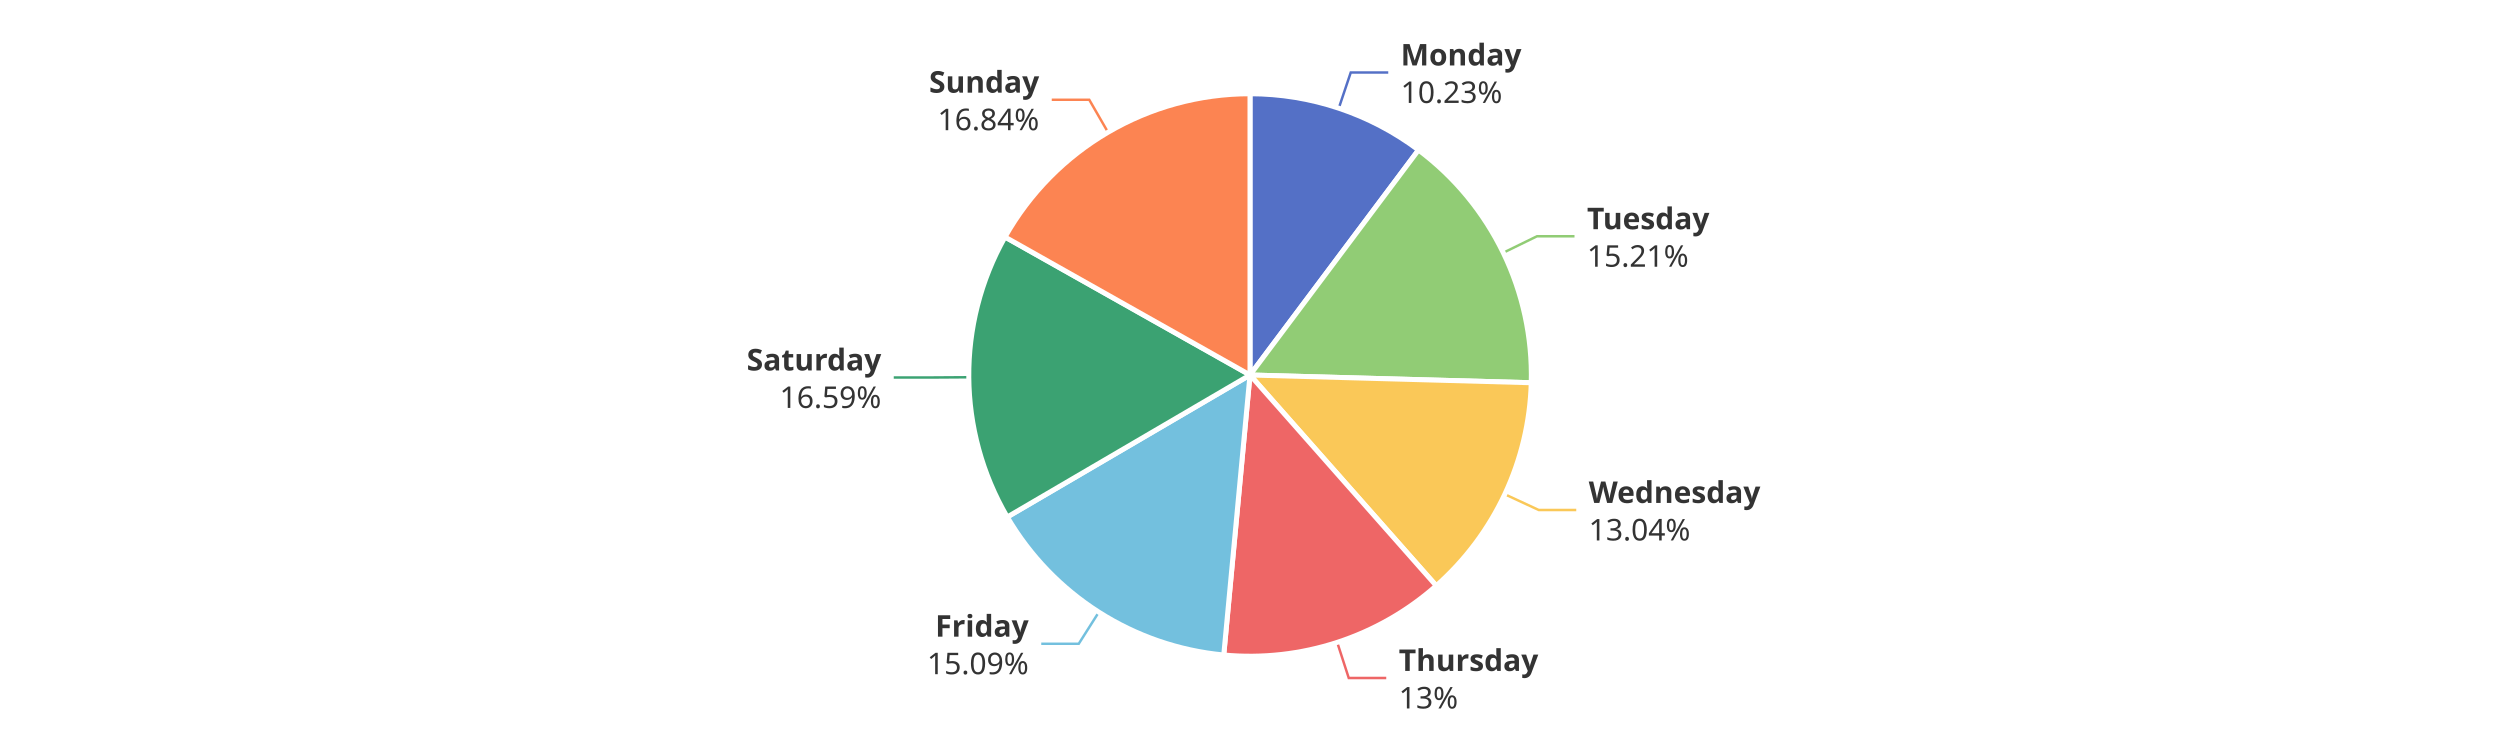
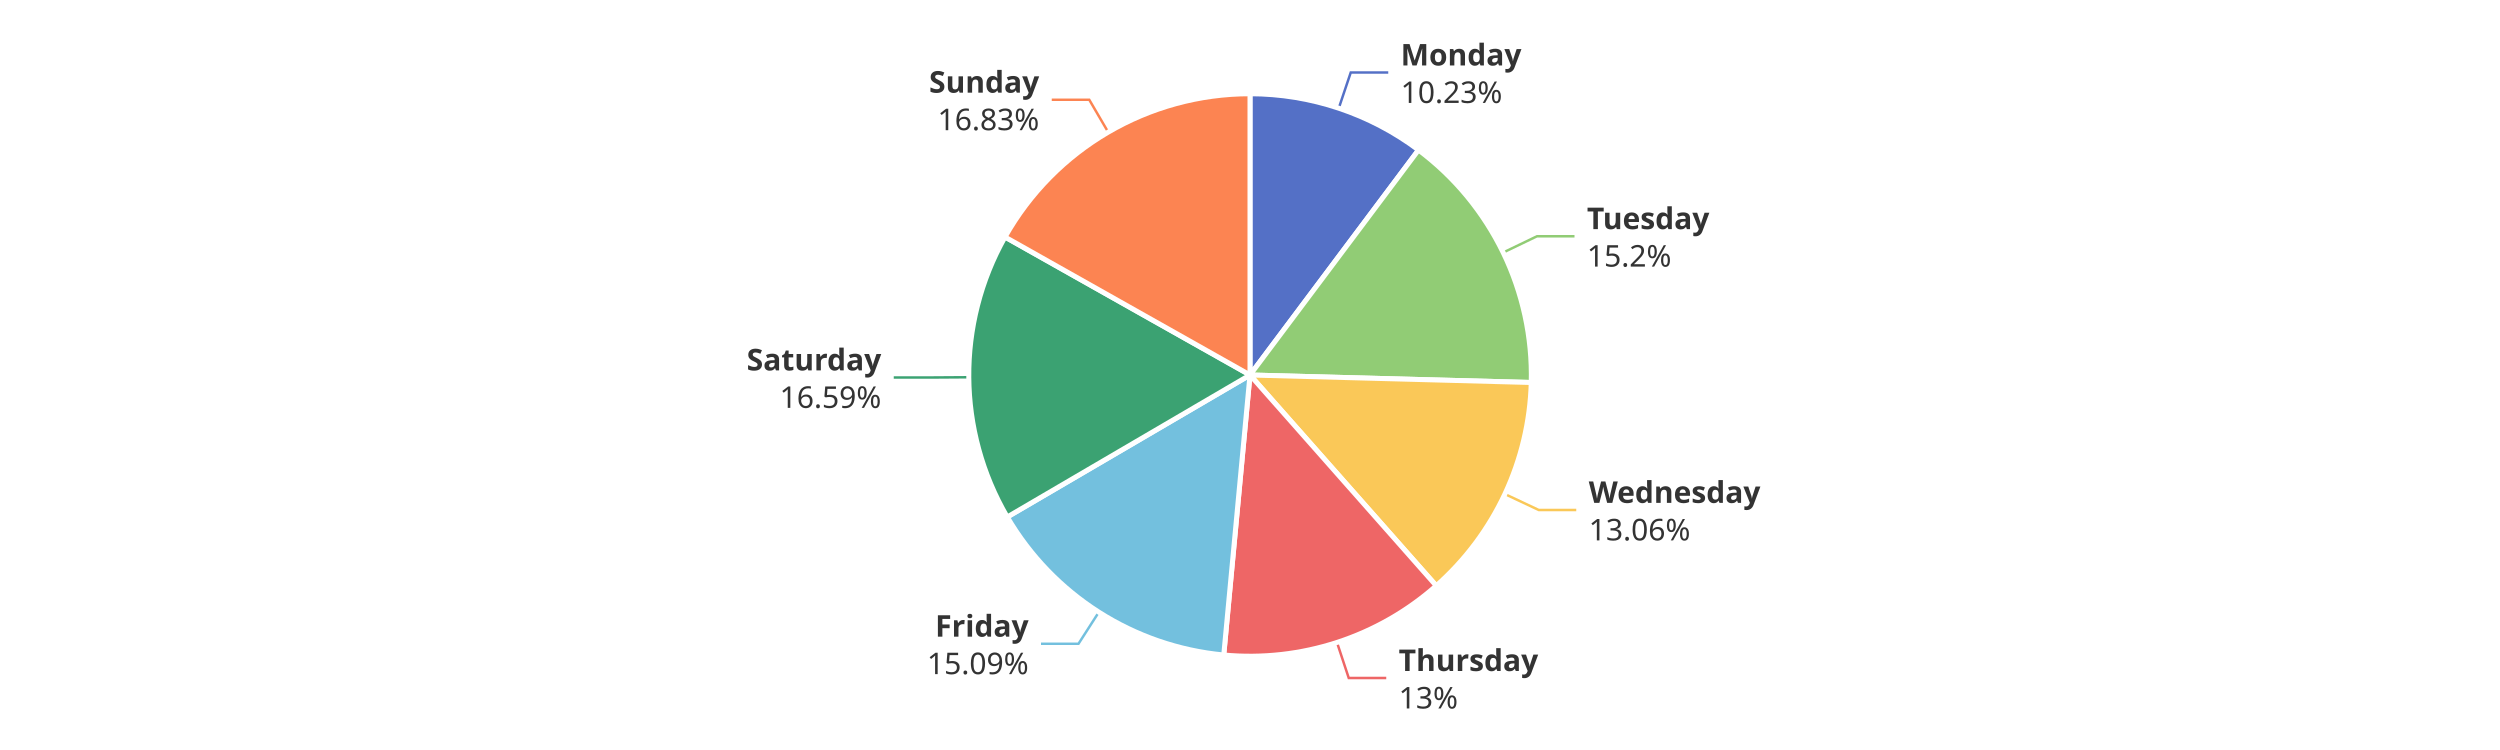
<svg xmlns="http://www.w3.org/2000/svg" width="1000" height="300" version="1.1" baseProfile="full" viewBox="0 0 1000 300">
  <rect width="1000" height="300" x="0" y="0" id="0" fill="#ffffff" />
  <polyline points="535.5 43.3 540.3 29 555.3 29" fill="none" stroke="#5470c6" />
-   <polyline points="601.3 101.1 614.8 94.5 629.8 94.5" fill="none" stroke="#91cc75" />
-   <polyline points="601.9 197.7 615.5 204 630.5 204" fill="none" stroke="#fac858" />
-   <polyline points="534.9 257 539.5 271.2 554.5 271.2" fill="none" stroke="#ee6666" />
-   <polyline points="439.5 244.9 431.5 257.5 416.5 257.5" fill="none" stroke="#73c0de" />
+   <polyline points="601.3 101 614.8 94.5 629.8 94.5" fill="none" stroke="#91cc75" />
+   <polyline points="601.9 197.6 615.5 204 630.5 204" fill="none" stroke="#fac858" />
+   <polyline points="534.8 257 539.5 271.2 554.5 271.2" fill="none" stroke="#ee6666" />
+   <polyline points="439.5 244.9 431.4 257.5 416.4 257.5" fill="none" stroke="#73c0de" />
  <polyline points="387.5 150.9 372.5 151 357.5 151" fill="none" stroke="#3ba272" />
-   <polyline points="443.2 52.9 435.7 39.9 420.7 39.9" fill="none" stroke="#fc8452" />
+   <polyline points="443.3 52.9 435.7 39.9 420.7 39.9" fill="none" stroke="#fc8452" />
  <path d="M500 37.5A112.5 112.5 0 0 1 567.4 60L500 150Z" fill="#5470c6" stroke="#fff" stroke-width="2" stroke-linejoin="round" />
-   <path d="M567.4 60A112.5 112.5 0 0 1 612.5 153.1L500 150Z" fill="#91cc75" stroke="#fff" stroke-width="2" stroke-linejoin="round" />
-   <path d="M612.5 153.1A112.5 112.5 0 0 1 574.5 234.3L500 150Z" fill="#fac858" stroke="#fff" stroke-width="2" stroke-linejoin="round" />
+   <path d="M567.4 60A112.5 112.5 0 0 1 612.5 153L500 150Z" fill="#91cc75" stroke="#fff" stroke-width="2" stroke-linejoin="round" />
+   <path d="M612.5 153A112.5 112.5 0 0 1 574.5 234.3L500 150Z" fill="#fac858" stroke="#fff" stroke-width="2" stroke-linejoin="round" />
  <path d="M574.5 234.3A112.5 112.5 0 0 1 489.5 262L500 150Z" fill="#ee6666" stroke="#fff" stroke-width="2" stroke-linejoin="round" />
  <path d="M489.5 262A112.5 112.5 0 0 1 402.9 206.8L500 150Z" fill="#73c0de" stroke="#fff" stroke-width="2" stroke-linejoin="round" />
  <path d="M402.9 206.8A112.5 112.5 0 0 1 402 94.8L500 150Z" fill="#3ba272" stroke="#fff" stroke-width="2" stroke-linejoin="round" />
  <path d="M402 94.8A112.5 112.5 0 0 1 500 37.5L500 150Z" fill="#fc8452" stroke="#fff" stroke-width="2" stroke-linejoin="round" />
-   <path d="M0 -15l42.8 0l0 30l-42.8 0Z" transform="translate(560.2787 29.0294)" fill="none" />
-   <text dominant-baseline="central" text-anchor="start" style="font-size:12px;font-family:sans-serif;font-weight:bold;" y="-7.5" transform="translate(560.2787 29.0294)" fill="#333" stroke="rgb(255,255,255)" stroke-width="2" paint-order="stroke" stroke-miterlimit="2">Monday</text>
-   <text dominant-baseline="central" text-anchor="start" style="font-size:12px;font-family:sans-serif;" y="7.5" transform="translate(560.2787 29.0294)" fill="#333" stroke="rgb(255,255,255)" stroke-width="2" paint-order="stroke" stroke-miterlimit="2">10.23%</text>
-   <path d="M0 -15l46.2 0l0 30l-46.2 0Z" transform="translate(634.8027 94.5329)" fill="none" />
-   <text dominant-baseline="central" text-anchor="start" style="font-size:12px;font-family:sans-serif;font-weight:bold;" y="-7.5" transform="translate(634.8027 94.5329)" fill="#333" stroke="rgb(255,255,255)" stroke-width="2" paint-order="stroke" stroke-miterlimit="2">Tuesday</text>
-   <text dominant-baseline="central" text-anchor="start" style="font-size:12px;font-family:sans-serif;" y="7.5" transform="translate(634.8027 94.5329)" fill="#333" stroke="rgb(255,255,255)" stroke-width="2" paint-order="stroke" stroke-miterlimit="2">15.21%</text>
-   <path d="M0 -15l63.6 0l0 30l-63.6 0Z" transform="translate(635.4907 204.0199)" fill="none" />
-   <text dominant-baseline="central" text-anchor="start" style="font-size:12px;font-family:sans-serif;font-weight:bold;" y="-7.5" transform="translate(635.4907 204.0199)" fill="#333" stroke="rgb(255,255,255)" stroke-width="2" paint-order="stroke" stroke-miterlimit="2">Wednesday</text>
-   <text dominant-baseline="central" text-anchor="start" style="font-size:12px;font-family:sans-serif;" y="7.5" transform="translate(635.4907 204.0199)" fill="#333" stroke="rgb(255,255,255)" stroke-width="2" paint-order="stroke" stroke-miterlimit="2">13.04%</text>
-   <path d="M0 -15l50.2 0l0 30l-50.2 0Z" transform="translate(559.5178 271.2213)" fill="none" />
-   <text dominant-baseline="central" text-anchor="start" style="font-size:12px;font-family:sans-serif;font-weight:bold;" y="-7.5" transform="translate(559.5178 271.2213)" fill="#333" stroke="rgb(255,255,255)" stroke-width="2" paint-order="stroke" stroke-miterlimit="2">Thursday</text>
-   <text dominant-baseline="central" text-anchor="start" style="font-size:12px;font-family:sans-serif;" y="7.5" transform="translate(559.5178 271.2213)" fill="#333" stroke="rgb(255,255,255)" stroke-width="2" paint-order="stroke" stroke-miterlimit="2">13%</text>
-   <path d="M-40.9 -15l40.9 0l0 30l-40.9 0Z" transform="translate(411.4732 257.519)" fill="none" />
-   <text dominant-baseline="central" text-anchor="end" style="font-size:12px;font-family:sans-serif;font-weight:bold;" y="-7.5" transform="translate(411.4732 257.519)" fill="#333" stroke="rgb(255,255,255)" stroke-width="2" paint-order="stroke" stroke-miterlimit="2">Friday</text>
-   <text dominant-baseline="central" text-anchor="end" style="font-size:12px;font-family:sans-serif;" y="7.5" transform="translate(411.4732 257.519)" fill="#333" stroke="rgb(255,255,255)" stroke-width="2" paint-order="stroke" stroke-miterlimit="2">15.09%</text>
-   <path d="M-48.2 -15l48.2 0l0 30l-48.2 0Z" transform="translate(352.5041 151.0215)" fill="none" />
-   <text dominant-baseline="central" text-anchor="end" style="font-size:12px;font-family:sans-serif;font-weight:bold;" y="-7.5" transform="translate(352.5041 151.0215)" fill="#333" stroke="rgb(255,255,255)" stroke-width="2" paint-order="stroke" stroke-miterlimit="2">Saturday</text>
-   <text dominant-baseline="central" text-anchor="end" style="font-size:12px;font-family:sans-serif;" y="7.5" transform="translate(352.5041 151.0215)" fill="#333" stroke="rgb(255,255,255)" stroke-width="2" paint-order="stroke" stroke-miterlimit="2">16.59%</text>
-   <path d="M-40.9 -15l40.9 0l0 30l-40.9 0Z" transform="translate(415.6784 39.9137)" fill="none" />
-   <text dominant-baseline="central" text-anchor="end" style="font-size:12px;font-family:sans-serif;font-weight:bold;" y="-7.5" transform="translate(415.6784 39.9137)" fill="#333" stroke="rgb(255,255,255)" stroke-width="2" paint-order="stroke" stroke-miterlimit="2">Sunday</text>
-   <text dominant-baseline="central" text-anchor="end" style="font-size:12px;font-family:sans-serif;" y="7.5" transform="translate(415.6784 39.9137)" fill="#333" stroke="rgb(255,255,255)" stroke-width="2" paint-order="stroke" stroke-miterlimit="2">16.84%</text>
+   <path d="M0 -15l42.8 0l0 30l-42.8 0Z" transform="translate(560.2748 29.0281)" fill="none" />
+   <text dominant-baseline="central" text-anchor="start" style="font-size:12px;font-family:sans-serif;font-weight:bold;" y="-7.5" transform="translate(560.2748 29.0281)" fill="#333" stroke="rgb(255,255,255)" stroke-width="2" paint-order="stroke" stroke-miterlimit="2">Monday</text>
+   <text dominant-baseline="central" text-anchor="start" style="font-size:12px;font-family:sans-serif;" y="7.5" transform="translate(560.2748 29.0281)" fill="#333" stroke="rgb(255,255,255)" stroke-width="2" paint-order="stroke" stroke-miterlimit="2">10.23%</text>
+   <path d="M0 -15l46.2 0l0 30l-46.2 0Z" transform="translate(634.779 94.484)" fill="none" />
+   <text dominant-baseline="central" text-anchor="start" style="font-size:12px;font-family:sans-serif;font-weight:bold;" y="-7.5" transform="translate(634.779 94.484)" fill="#333" stroke="rgb(255,255,255)" stroke-width="2" paint-order="stroke" stroke-miterlimit="2">Tuesday</text>
+   <text dominant-baseline="central" text-anchor="start" style="font-size:12px;font-family:sans-serif;" y="7.5" transform="translate(634.779 94.484)" fill="#333" stroke="rgb(255,255,255)" stroke-width="2" paint-order="stroke" stroke-miterlimit="2">15.2%</text>
+   <path d="M0 -15l63.6 0l0 30l-63.6 0Z" transform="translate(635.5015 203.9967)" fill="none" />
+   <text dominant-baseline="central" text-anchor="start" style="font-size:12px;font-family:sans-serif;font-weight:bold;" y="-7.5" transform="translate(635.5015 203.9967)" fill="#333" stroke="rgb(255,255,255)" stroke-width="2" paint-order="stroke" stroke-miterlimit="2">Wednesday</text>
+   <text dominant-baseline="central" text-anchor="start" style="font-size:12px;font-family:sans-serif;" y="7.5" transform="translate(635.5015 203.9967)" fill="#333" stroke="rgb(255,255,255)" stroke-width="2" paint-order="stroke" stroke-miterlimit="2">13.06%</text>
+   <path d="M0 -15l50.2 0l0 30l-50.2 0Z" transform="translate(559.4758 271.2349)" fill="none" />
+   <text dominant-baseline="central" text-anchor="start" style="font-size:12px;font-family:sans-serif;font-weight:bold;" y="-7.5" transform="translate(559.4758 271.2349)" fill="#333" stroke="rgb(255,255,255)" stroke-width="2" paint-order="stroke" stroke-miterlimit="2">Thursday</text>
+   <text dominant-baseline="central" text-anchor="start" style="font-size:12px;font-family:sans-serif;" y="7.5" transform="translate(559.4758 271.2349)" fill="#333" stroke="rgb(255,255,255)" stroke-width="2" paint-order="stroke" stroke-miterlimit="2">13%</text>
+   <path d="M-40.9 -15l40.9 0l0 30l-40.9 0Z" transform="translate(411.4455 257.5013)" fill="none" />
+   <text dominant-baseline="central" text-anchor="end" style="font-size:12px;font-family:sans-serif;font-weight:bold;" y="-7.5" transform="translate(411.4455 257.5013)" fill="#333" stroke="rgb(255,255,255)" stroke-width="2" paint-order="stroke" stroke-miterlimit="2">Friday</text>
+   <text dominant-baseline="central" text-anchor="end" style="font-size:12px;font-family:sans-serif;" y="7.5" transform="translate(411.4455 257.5013)" fill="#333" stroke="rgb(255,255,255)" stroke-width="2" paint-order="stroke" stroke-miterlimit="2">15.09%</text>
+   <path d="M-48.2 -15l48.2 0l0 30l-48.2 0Z" transform="translate(352.5039 151.0014)" fill="none" />
+   <text dominant-baseline="central" text-anchor="end" style="font-size:12px;font-family:sans-serif;font-weight:bold;" y="-7.5" transform="translate(352.5039 151.0014)" fill="#333" stroke="rgb(255,255,255)" stroke-width="2" paint-order="stroke" stroke-miterlimit="2">Saturday</text>
+   <text dominant-baseline="central" text-anchor="end" style="font-size:12px;font-family:sans-serif;" y="7.5" transform="translate(352.5039 151.0014)" fill="#333" stroke="rgb(255,255,255)" stroke-width="2" paint-order="stroke" stroke-miterlimit="2">16.59%</text>
+   <path d="M-40.9 -15l40.9 0l0 30l-40.9 0Z" transform="translate(415.6843 39.9103)" fill="none" />
+   <text dominant-baseline="central" text-anchor="end" style="font-size:12px;font-family:sans-serif;font-weight:bold;" y="-7.5" transform="translate(415.6843 39.9103)" fill="#333" stroke="rgb(255,255,255)" stroke-width="2" paint-order="stroke" stroke-miterlimit="2">Sunday</text>
+   <text dominant-baseline="central" text-anchor="end" style="font-size:12px;font-family:sans-serif;" y="7.5" transform="translate(415.6843 39.9103)" fill="#333" stroke="rgb(255,255,255)" stroke-width="2" paint-order="stroke" stroke-miterlimit="2">16.83%</text>
</svg>
